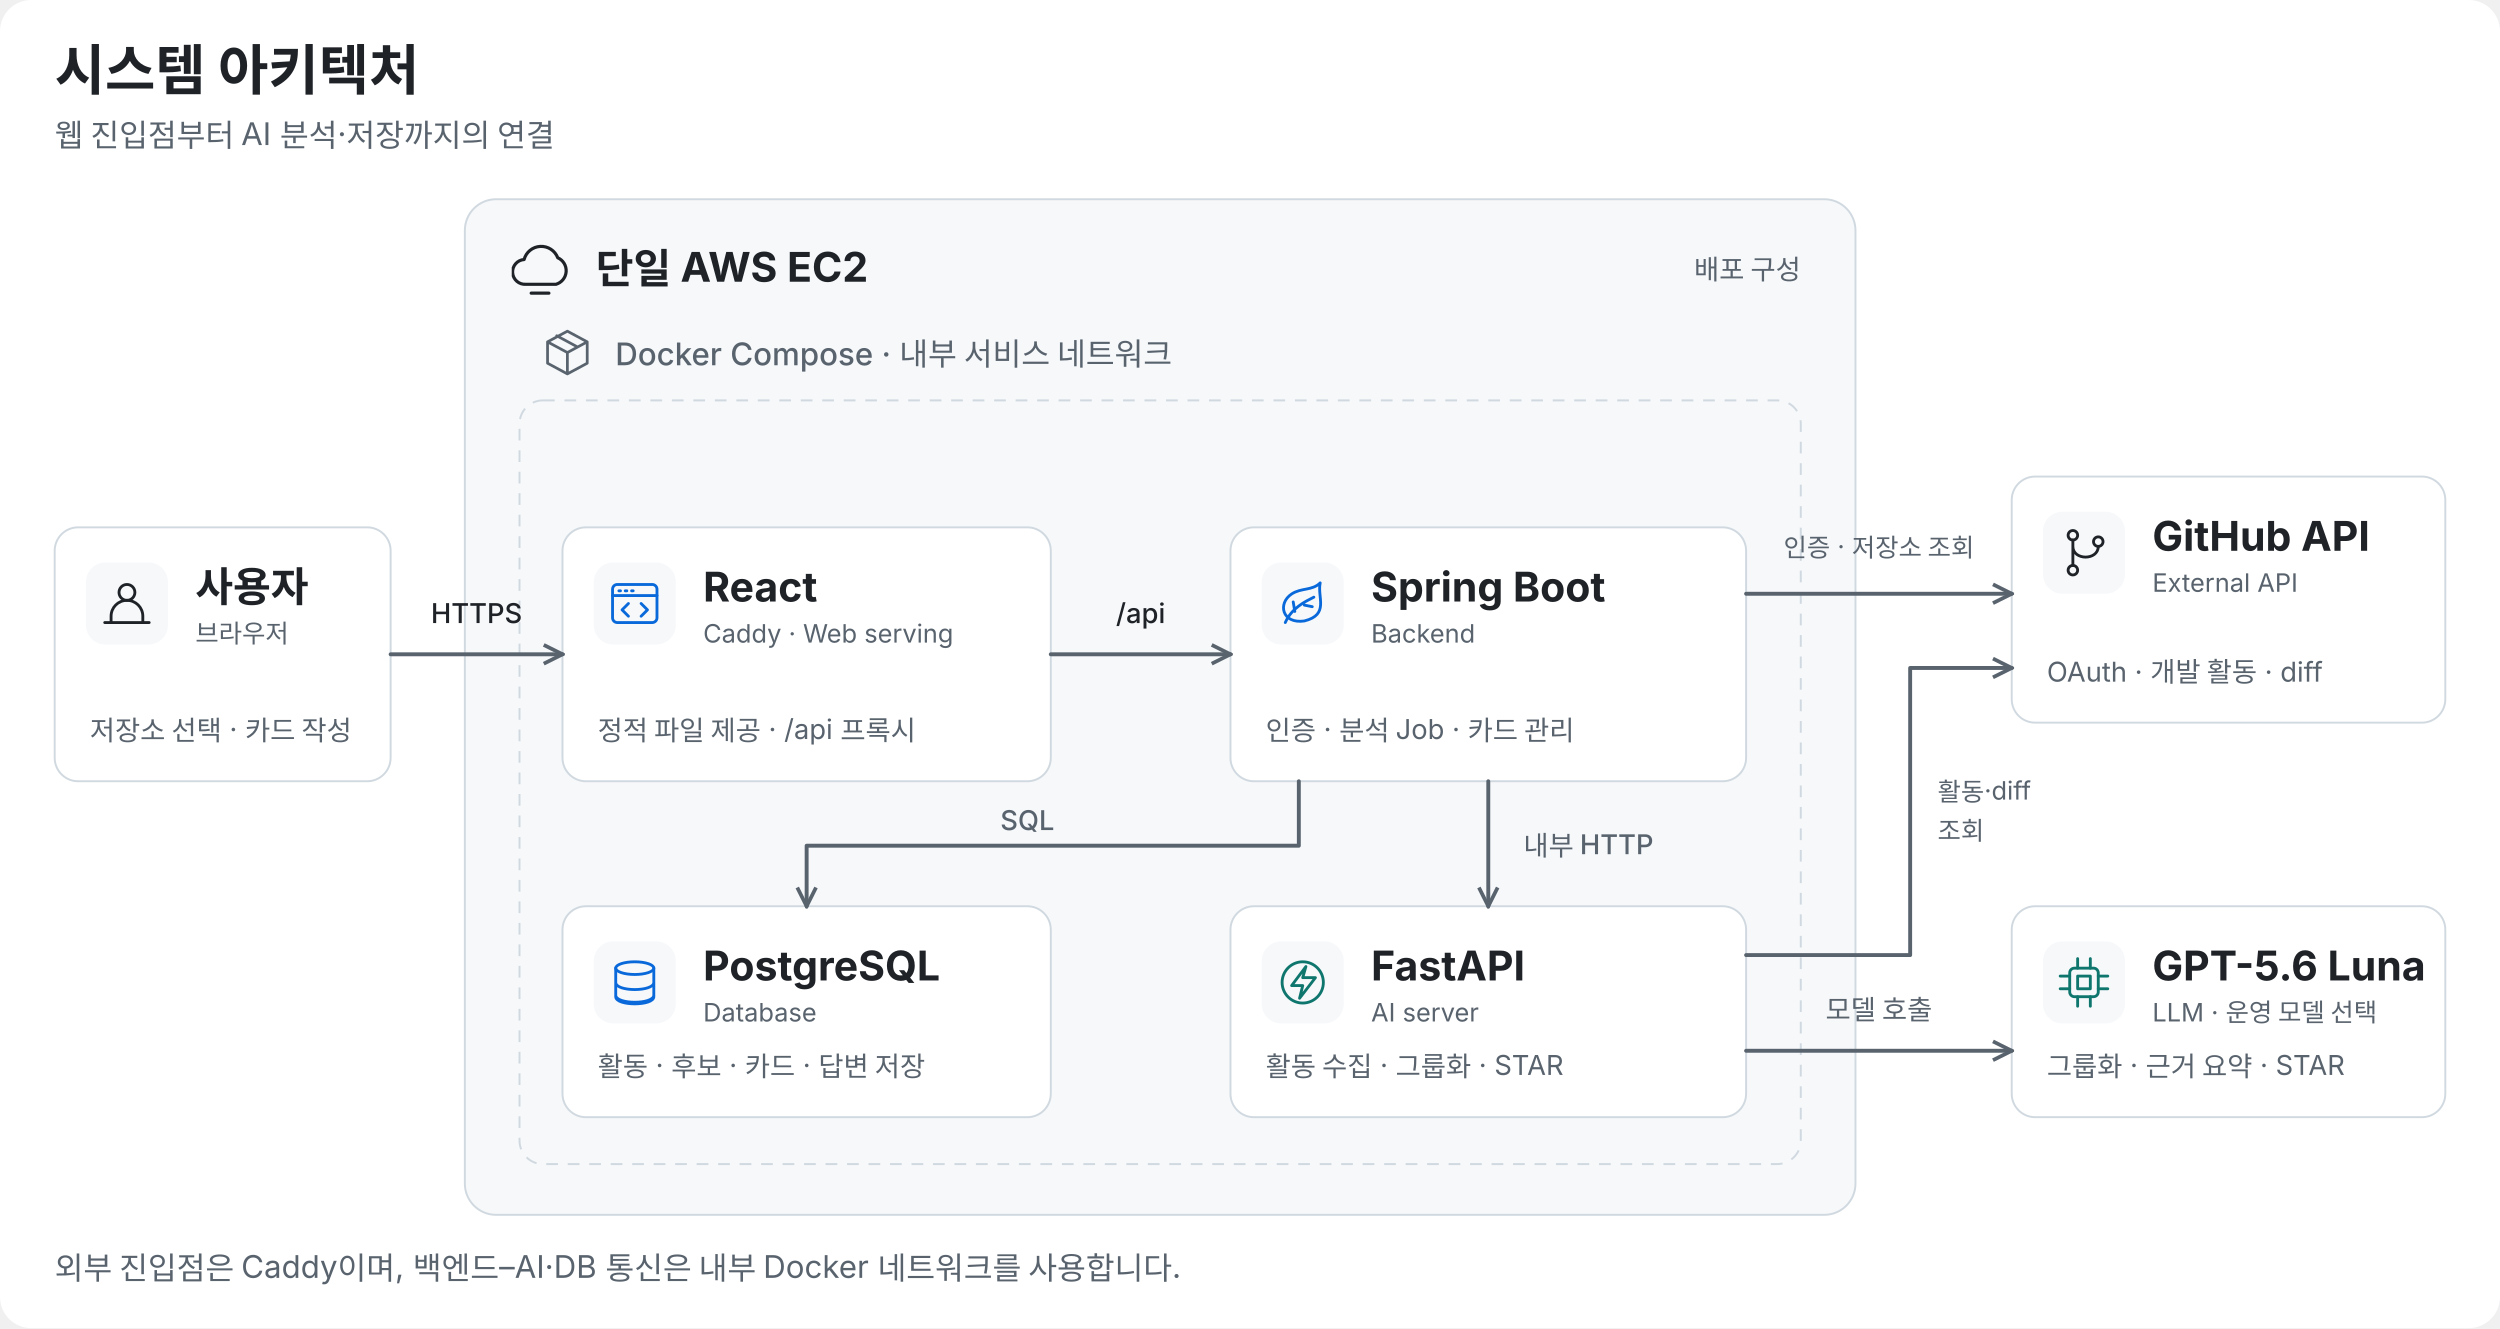
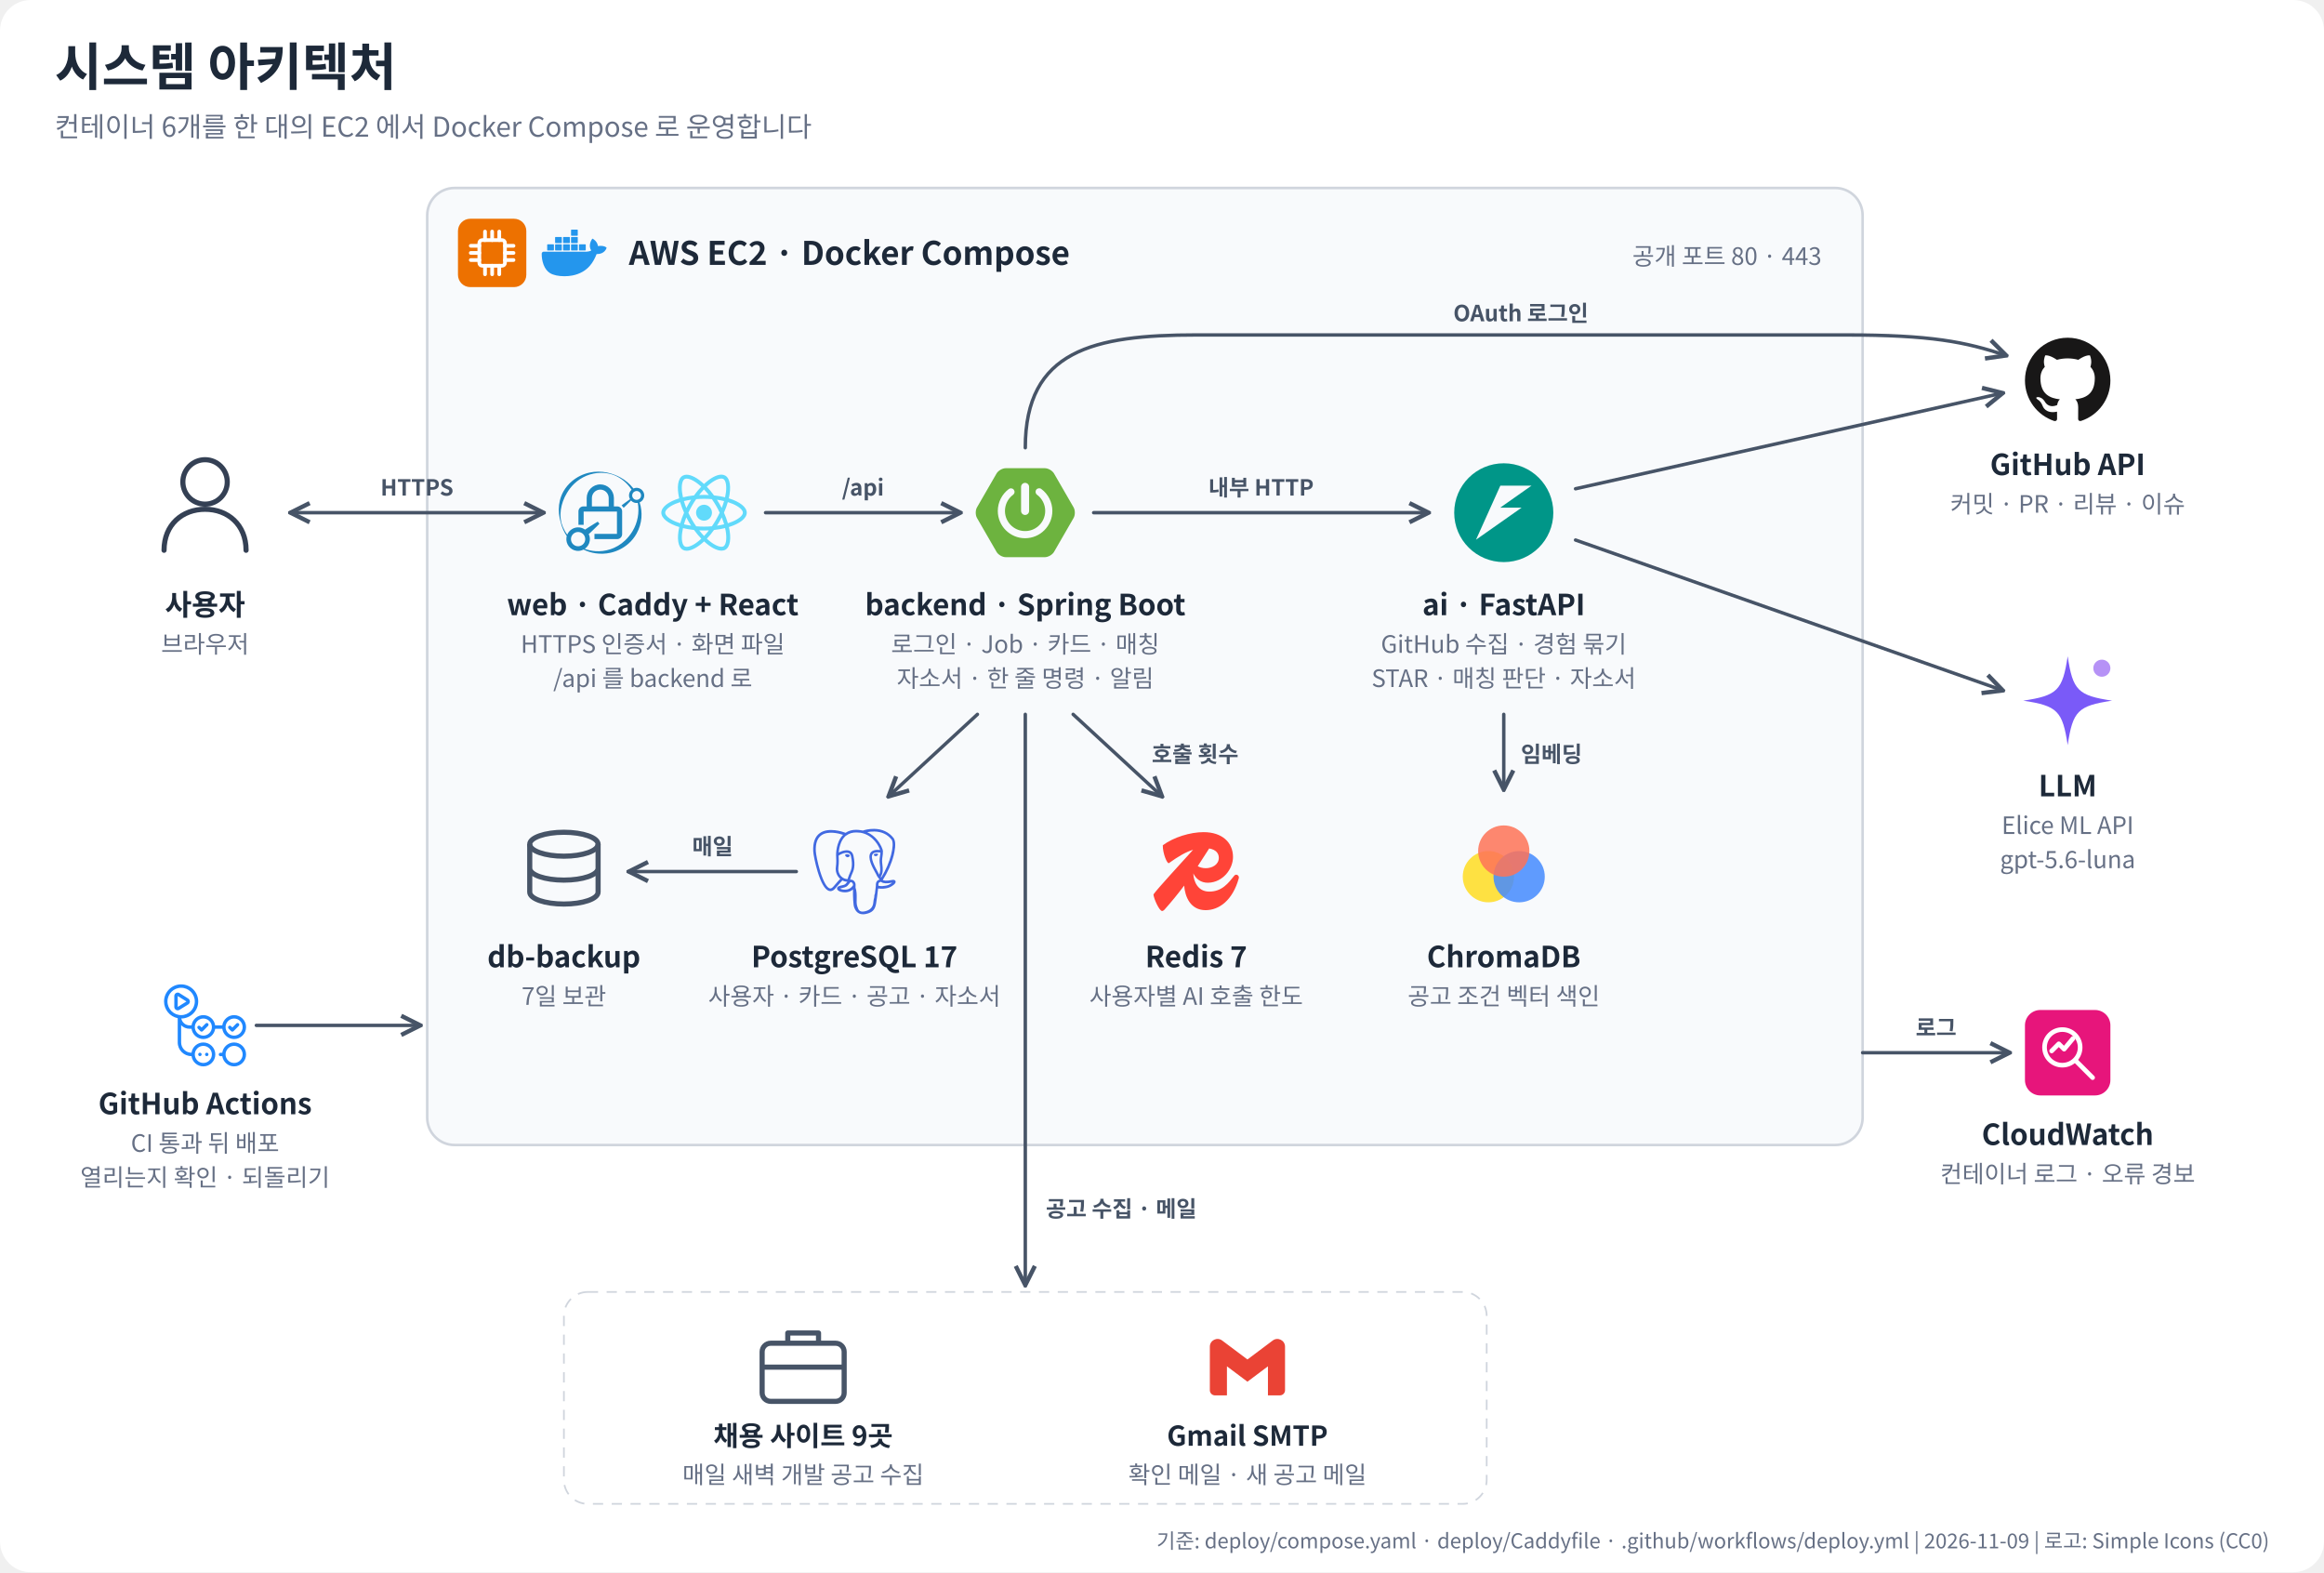
- <svg xmlns="http://www.w3.org/2000/svg" xmlns:xlink="http://www.w3.org/1999/xlink" width="1280" height="680" viewBox="0 0 1280 680" role="img" aria-labelledby="title desc">
+ <svg xmlns="http://www.w3.org/2000/svg" width="1360" height="920" viewBox="0 0 1360 920" role="img" aria-labelledby="title desc">
  <defs>
-     <symbol id="person" viewBox="0 0 32 32">
-       <circle cx="16" cy="9" r="5" />
-       <path d="M6 28v-4a10 10 0 0 1 20 0v4M2 28h28" />
-     </symbol>
-     <symbol id="browser" viewBox="0 0 32 32">
-       <rect x="2" y="4" width="28" height="24" rx="3" />
-       <path d="M2 11h28M6 8h1m3 0h1m3 0h1M12 16l-4 4 4 4m8-8 4 4-4 4" />
-     </symbol>
-     <symbol id="leaf" viewBox="0 0 32 32">
-       <path d="M27 3c-2 9 6 20-10 24C3 29 0 16 9 10 15 6 22 8 27 3ZM5 28C9 19 17 15 23 12M11 21l-1-6m7 2 5 1" />
-     </symbol>
-     <symbol id="bolt" viewBox="0 0 32 32">
-       <circle cx="16" cy="16" r="13" />
-       <path d="m18 6-9 12h7l-2 8 10-13h-8Z" />
-     </symbol>
-     <symbol id="database" viewBox="0 0 32 32">
-       <ellipse cx="16" cy="7" rx="12" ry="4" />
-       <path d="M4 7v18c0 6 24 6 24 0V7M4 16c0 6 24 6 24 0M4 24c0 6 24 6 24 0" />
-     </symbol>
-     <symbol id="git" viewBox="0 0 32 32">
-       <circle cx="9" cy="5" r="3" />
-       <circle cx="9" cy="27" r="3" />
-       <circle cx="25" cy="9" r="3" />
-       <path d="M9 8v16m0-12c0 9 16 9 16 0" />
-     </symbol>
-     <symbol id="chip" viewBox="0 0 32 32">
-       <rect x="7" y="7" width="18" height="18" rx="3" />
-       <path d="M12 1v6m8-6v6M12 25v6m8-6v6M1 12h6m-6 8h6m18-8h6m-6 8h6M12 12h8v8h-8Z" />
-     </symbol>
-     <symbol id="cloud" viewBox="0 0 32 32">
-       <path d="M8 26a7 7 0 0 1-1-14 10 10 0 0 1 19-1 8 8 0 0 1-1 15ZM11 31h10" />
-     </symbol>
-     <symbol id="cube" viewBox="0 0 32 32">
-       <path d="m16 2 13 7v14l-13 7-13-7V9Zm0 14 13-7M3 9l13 7v14M9 5l13 7" />
-     </symbol>
-     <symbol id="filter" viewBox="0 0 32 32">
-       <path d="M3 5h26L19 17v10l-6-3v-7ZM7 1v4m18-4v4" />
-     </symbol>
-     <symbol id="group" viewBox="0 0 32 32">
-       <rect x="2" y="3" width="10" height="9" rx="2" />
-       <rect x="20" y="3" width="10" height="9" rx="2" />
-       <rect x="11" y="21" width="10" height="9" rx="2" />
-       <path d="M7 12v5h18v-5m-9 5v4" />
-     </symbol>
-     <symbol id="select" viewBox="0 0 32 32">
-       <rect x="3" y="3" width="26" height="26" rx="4" />
-       <path d="m8 16 5 5L24 10" />
-     </symbol>
-     <symbol id="diff" viewBox="0 0 32 32">
-       <path d="M20 2H6v28h20V8Zm0 0v7h6M10 15h12M10 23h12m-8-12v8" />
-     </symbol>
-     <symbol id="star" viewBox="0 0 32 32">
-       <path d="m16 2 4 9 10 1-7 7 2 11-9-5-9 5 2-11-7-7 10-1Z" />
-     </symbol>
-     <symbol id="chat" viewBox="0 0 32 32">
-       <path d="M4 4h24v19H14l-8 6v-6H4Z" />
-       <path d="M13 10a4 4 0 0 1 7 2c0 3-4 2-4 5m0 2v1" />
-     </symbol>
-     <symbol id="card" viewBox="0 0 32 32">
-       <rect x="4" y="2" width="24" height="28" rx="3" />
-       <path d="M9 9h14M9 14h14M9 19h7m3 5 3 3 7-7" />
-     </symbol>
-     <marker id="arrow" viewBox="0 0 10 10" refX="9" refY="5" markerWidth="6" markerHeight="6" orient="auto-start-reverse">
-       <path d="M1 1 9 5 1 9" fill="none" stroke="#59636e" stroke-width="1.6" />
+     <marker id="arrow" viewBox="0 0 10 10" refX="9" refY="5" markerWidth="7" markerHeight="7" orient="auto">
+       <path d="M1 1 9 5 1 9" fill="none" stroke="#475467" stroke-width="1.8" />
+     </marker>
+     <marker id="arrowStart" viewBox="0 0 10 10" refX="1" refY="5" markerWidth="7" markerHeight="7" orient="auto">
+       <path d="M9 1 1 5 9 9" fill="none" stroke="#475467" stroke-width="1.8" />
    </marker>
  </defs>
-   <style>text{font-family:-apple-system,BlinkMacSystemFont,'Apple SD Gothic Neo','Noto Sans KR','Malgun Gothic',sans-serif;fill:#1f2328}.muted{fill:#59636e}.line{fill:none;stroke:#59636e;stroke-width:2;stroke-linejoin:round;stroke-linecap:round;marker-end:url(#arrow)}.icon{fill:none;stroke:currentColor;stroke-width:1.8;stroke-linecap:round;stroke-linejoin:round}</style>
-   <rect width="1280" height="680" rx="16" fill="#fff" />
-   <text x="28" y="46" font-size="28" font-weight="700" style="fill:#1f2328" text-anchor="start">시스템 아키텍처</text>
-   <text x="28" y="75" font-size="16" font-weight="400" style="fill:#59636e" text-anchor="start">웹 진입점부터 AI 분석·저장까지의 연결</text>
-   <rect x="238" y="102" width="712" height="520" rx="16" fill="#f6f8fa" stroke="#d1d9e0" />
-   <use href="#cloud" xlink:href="#cloud" x="262" y="122" width="29" height="29" class="icon" style="color:#1f2328" />
-   <text x="305" y="145" font-size="21" font-weight="650" style="fill:#1f2328" text-anchor="start">단일 AWS EC2</text>
-   <text x="922" y="143" font-size="14" font-weight="400" style="fill:#59636e" text-anchor="end">배포 구성</text>
-   <use href="#cube" xlink:href="#cube" x="278" y="168" width="25" height="25" class="icon" style="color:#59636e" />
-   <text x="315" y="187" font-size="16" font-weight="500" style="fill:#59636e" text-anchor="start">Docker Compose · 내부 서비스 네트워크</text>
-   <rect x="266" y="205" width="656" height="391" rx="12" fill="none" stroke="#d1d9e0" stroke-dasharray="6 5" />
-   <rect x="28" y="270" width="172" height="130" rx="12" fill="#fff" stroke="#d1d9e0" />
-   <rect x="44" y="288" width="42" height="42" rx="10" fill="#f6f8fa" stroke="none" />
-   <use href="#person" xlink:href="#person" x="52" y="296" width="26" height="26" class="icon" style="color:#1f2328" />
-   <text x="100" y="308" font-size="21" font-weight="650" style="fill:#1f2328" text-anchor="start">사용자</text>
-   <text x="100" y="329" font-size="13" font-weight="400" style="fill:#59636e" text-anchor="start">브라우저</text>
-   <text x="46" y="379" font-size="14" font-weight="400" style="fill:#59636e" text-anchor="start">저장소 선택 · 카드 작성</text>
-   <rect x="288" y="270" width="250" height="130" rx="12" fill="#fff" stroke="#d1d9e0" />
-   <rect x="304" y="288" width="42" height="42" rx="10" fill="#f6f8fa" stroke="none" />
-   <use href="#browser" xlink:href="#browser" x="312" y="296" width="26" height="26" class="icon" style="color:#0969da" />
-   <text x="360" y="308" font-size="21" font-weight="650" style="fill:#1f2328" text-anchor="start">React</text>
-   <text x="360" y="329" font-size="13" font-weight="400" style="fill:#59636e" text-anchor="start">Caddy · Web serving</text>
-   <text x="306" y="379" font-size="14" font-weight="400" style="fill:#59636e" text-anchor="start">정적 파일 제공 · /api 프록시</text>
-   <rect x="630" y="270" width="264" height="130" rx="12" fill="#fff" stroke="#d1d9e0" />
-   <rect x="646" y="288" width="42" height="42" rx="10" fill="#f6f8fa" stroke="none" />
-   <use href="#leaf" xlink:href="#leaf" x="654" y="296" width="26" height="26" class="icon" style="color:#0969da" />
-   <text x="702" y="308" font-size="21" font-weight="650" style="fill:#1f2328" text-anchor="start">Spring Boot</text>
-   <text x="702" y="329" font-size="13" font-weight="400" style="fill:#59636e" text-anchor="start">Backend</text>
-   <text x="648" y="379" font-size="14" font-weight="400" style="fill:#59636e" text-anchor="start">인증 · 분석 Job · 카드 관리</text>
-   <rect x="288" y="464" width="250" height="108" rx="12" fill="#fff" stroke="#d1d9e0" />
-   <rect x="304" y="482" width="42" height="42" rx="10" fill="#f6f8fa" stroke="none" />
-   <use href="#database" xlink:href="#database" x="312" y="490" width="26" height="26" class="icon" style="color:#0969da" />
-   <text x="360" y="502" font-size="21" font-weight="650" style="fill:#1f2328" text-anchor="start">PostgreSQL</text>
-   <text x="360" y="523" font-size="13" font-weight="400" style="fill:#59636e" text-anchor="start">Database</text>
-   <text x="306" y="551" font-size="14" font-weight="400" style="fill:#59636e" text-anchor="start">활동 · 후보 · 카드 · 답변 저장</text>
-   <rect x="630" y="464" width="264" height="108" rx="12" fill="#fff" stroke="#d1d9e0" />
-   <rect x="646" y="482" width="42" height="42" rx="10" fill="#f6f8fa" stroke="none" />
-   <use href="#bolt" xlink:href="#bolt" x="654" y="490" width="26" height="26" class="icon" style="color:#0f766e" />
-   <text x="702" y="502" font-size="21" font-weight="650" style="fill:#1f2328" text-anchor="start">FastAPI</text>
-   <text x="702" y="523" font-size="13" font-weight="400" style="fill:#59636e" text-anchor="start">AI server</text>
-   <text x="648" y="551" font-size="14" font-weight="400" style="fill:#59636e" text-anchor="start">활동 수집 · 그룹화 · STAR</text>
-   <rect x="1030" y="244" width="222" height="126" rx="12" fill="#fff" stroke="#d1d9e0" />
-   <rect x="1046" y="262" width="42" height="42" rx="10" fill="#f6f8fa" stroke="none" />
-   <use href="#git" xlink:href="#git" x="1054" y="270" width="26" height="26" class="icon" style="color:#1f2328" />
-   <text x="1102" y="282" font-size="21" font-weight="650" style="fill:#1f2328" text-anchor="start">GitHub API</text>
-   <text x="1102" y="303" font-size="13" font-weight="400" style="fill:#59636e" text-anchor="start">External API</text>
-   <text x="1048" y="349" font-size="14" font-weight="400" style="fill:#59636e" text-anchor="start">OAuth · 개발 활동 · diff</text>
-   <rect x="1030" y="464" width="222" height="108" rx="12" fill="#fff" stroke="#d1d9e0" />
-   <rect x="1046" y="482" width="42" height="42" rx="10" fill="#f6f8fa" stroke="none" />
-   <use href="#chip" xlink:href="#chip" x="1054" y="490" width="26" height="26" class="icon" style="color:#0f766e" />
-   <text x="1102" y="502" font-size="21" font-weight="650" style="fill:#1f2328" text-anchor="start">GPT-5.6 Luna</text>
-   <text x="1102" y="523" font-size="13" font-weight="400" style="fill:#59636e" text-anchor="start">LLM · 운영 모델 선택</text>
-   <text x="1048" y="551" font-size="14" font-weight="400" style="fill:#59636e" text-anchor="start">그룹화 · 근거 요약 · STAR</text>
-   <path d="M200 335H288" class="line" />
-   <text x="244" y="319" font-size="14" font-weight="500" style="fill:#1f2328" text-anchor="middle">HTTPS</text>
-   <path d="M538 335H630" class="line" />
-   <text x="584" y="319" font-size="14" font-weight="500" style="fill:#1f2328" text-anchor="middle">/api</text>
-   <path d="M762 400V464" class="line" />
-   <text x="780" y="438" font-size="14" font-weight="500" style="fill:#59636e" text-anchor="start">내부 HTTP</text>
-   <path d="M665 400V433H413V464" class="line" />
-   <text x="526" y="425" font-size="14" font-weight="500" style="fill:#59636e" text-anchor="middle">SQL</text>
-   <path d="M894 304H1030" class="line" />
-   <text x="962" y="285" font-size="13" font-weight="400" style="fill:#59636e" text-anchor="middle">인증 · 저장소 조회</text>
-   <path d="M894 489H978V342H1030" class="line" />
-   <text x="992" y="410" font-size="13" font-weight="400" style="fill:#59636e" text-anchor="start">활동·diff</text>
-   <text x="992" y="430" font-size="13" font-weight="400" style="fill:#59636e" text-anchor="start">조회</text>
-   <path d="M894 538H1030" class="line" />
-   <text x="962" y="522" font-size="14" font-weight="400" style="fill:#59636e" text-anchor="middle">모델 호출</text>
-   <text x="28" y="655" font-size="16" font-weight="400" style="fill:#59636e" text-anchor="start">외부 진입점은 Caddy이며, 백엔드–AI·DB 통신은 내부 Docker 네트워크를 사용합니다.</text>
+   <style>text{font-family:'Apple SD Gothic Neo','Noto Sans CJK KR','Noto Sans KR','Malgun Gothic',sans-serif;fill:#1D2939}.muted{fill:#667085}.note{fill:#475467;font-weight:600}.arrow{fill:none;stroke:#475467;stroke-width:2;stroke-linecap:round;stroke-linejoin:round;marker-end:url(#arrow)}</style>
+   <rect width="1360" height="920" rx="18" fill="#fff" />
+   <text x="32" y="50" font-size="30" font-weight="700">시스템 아키텍처</text>
+   <text x="32" y="80" font-size="16" class="muted">컨테이너 6개를 한 대의 EC2 에서 Docker Compose 로 운영합니다</text>
+   <rect x="250" y="110" width="840" height="560" rx="16" fill="#F8FAFC" stroke="#D0D5DD" stroke-width="1.5" />
+   <g transform="translate(268.0 128.0)">
+     <rect width="40" height="40" rx="7.2" fill="#ED7100" />
+     <g transform="scale(0.8333)" fill="none" stroke="#fff" stroke-width="2.6" stroke-linecap="round" stroke-linejoin="round">
+       <rect x="15" y="15" width="18" height="18" rx="2" />
+       <path d="M19 9v6M19 33v6M9 19h6M33 19h6" />
+       <path d="M24 9v6M24 33v6M9 24h6M33 24h6" />
+       <path d="M29 9v6M29 33v6M9 29h6M33 29h6" />
+     </g>
+   </g>
+   <path transform="translate(317.0 129.0) scale(1.5833)" d="M13.983 11.078h2.119a.186.186 0 00.186-.185V9.006a.186.186 0 00-.186-.186h-2.119a.185.185 0 00-.185.185v1.888c0 .102.083.185.185.185m-2.954-5.43h2.118a.186.186 0 00.186-.186V3.574a.186.186 0 00-.186-.185h-2.118a.185.185 0 00-.185.185v1.888c0 .102.082.185.185.185m0 2.716h2.118a.187.187 0 00.186-.186V6.29a.186.186 0 00-.186-.185h-2.118a.185.185 0 00-.185.185v1.887c0 .102.082.185.185.186m-2.93 0h2.12a.186.186 0 00.184-.186V6.29a.185.185 0 00-.185-.185H8.1a.185.185 0 00-.185.185v1.887c0 .102.083.185.185.186m-2.964 0h2.119a.186.186 0 00.185-.186V6.29a.185.185 0 00-.185-.185H5.136a.186.186 0 00-.186.185v1.887c0 .102.084.185.186.186m5.893 2.715h2.118a.186.186 0 00.186-.185V9.006a.186.186 0 00-.186-.186h-2.118a.185.185 0 00-.185.185v1.888c0 .102.082.185.185.185m-2.93 0h2.12a.185.185 0 00.184-.185V9.006a.185.185 0 00-.184-.186h-2.12a.185.185 0 00-.184.185v1.888c0 .102.083.185.185.185m-2.964 0h2.119a.185.185 0 00.185-.185V9.006a.185.185 0 00-.184-.186h-2.12a.186.186 0 00-.186.186v1.887c0 .102.084.185.186.185m-2.92 0h2.12a.185.185 0 00.184-.185V9.006a.185.185 0 00-.184-.186h-2.12a.185.185 0 00-.184.185v1.888c0 .102.082.185.185.185M23.763 9.89c-.065-.051-.672-.51-1.954-.51-.338.001-.676.03-1.01.087-.248-1.7-1.653-2.53-1.716-2.566l-.344-.199-.226.327c-.284.438-.49.922-.612 1.43-.23.97-.09 1.882.403 2.661-.595.332-1.55.413-1.744.42H.751a.751.751 0 00-.75.748 11.376 11.376 0 00.692 4.062c.545 1.428 1.355 2.48 2.41 3.124 1.18.723 3.1 1.137 5.275 1.137.983.003 1.963-.086 2.93-.266a12.248 12.248 0 003.823-1.389c.98-.567 1.86-1.288 2.61-2.136 1.252-1.418 1.998-2.997 2.553-4.4h.221c1.372 0 2.215-.549 2.68-1.009.309-.293.55-.65.707-1.046l.098-.288Z" fill="#2496ED" />
+   <text x="368" y="155" font-size="19" font-weight="700">AWS EC2 · Docker Compose</text>
+   <text x="1066" y="155" text-anchor="end" font-size="14" class="muted">공개 포트 80 · 443</text>
+   <g fill="none" stroke="#344054" stroke-width="3" stroke-linecap="round">
+     <circle cx="120" cy="282" r="13" />
+     <path d="M96 322c0-15 10.7-24 24-24s24 9 24 24" />
+   </g>
+   <text x="120" y="360" text-anchor="middle" font-size="17" font-weight="700">사용자</text>
+   <text x="120" y="382" text-anchor="middle" font-size="14" class="muted">브라우저</text>
+   <path d="M170 300H318" class="arrow" marker-start="url(#arrowStart)" />
+   <text x="244" y="290" text-anchor="middle" font-size="13" class="note">HTTPS</text>
+   <path transform="translate(327.0 275.0) scale(2.0833)" d="M11.094.47c-.842 0-1.696.092-2.552.288a11.37 11.37 0 0 0-4.87 2.423 10.632 10.632 0 0 0-2.36 2.826A10.132 10.132 0 0 0 .305 8.582c-.398 1.62-.4 3.336-.043 5.048.085.405.183.809.31 1.212a11.85 11.85 0 0 0 1.662 3.729 3.273 3.273 0 0 0-.086.427 3.323 3.323 0 0 0 2.848 3.71 3.279 3.279 0 0 0 1.947-.346c1.045.51 2.17.864 3.339 1.04a11.66 11.66 0 0 0 4.285-.155 11.566 11.566 0 0 0 4.936-2.485 10.643 10.643 0 0 0 2.352-2.894 11.164 11.164 0 0 0 1.356-4.424 11.214 11.214 0 0 0-.498-4.335c.175-.077.338-.175.486-.293a.444.444 89.992 0 0 .001 0c.402-.322.693-.794.777-1.342a2.146 2.146 0 0 0-1.79-2.434 2.115 2.115 0 0 0-1.205.171c-.038-.043-.078-.086-.113-.13a11.693 11.693 0 0 0-3.476-2.93 13.348 13.348 0 0 0-1.76-.81 13.55 13.55 0 0 0-2.06-.613A12.121 12.121 0 0 0 11.093.47Zm.714.328c.345-.004.688.01 1.028.042a9.892 9.892 0 0 1 2.743.639c.984.39 1.89.958 2.707 1.632.803.662 1.502 1.45 2.091 2.328.026.039.048.08.07.12a2.12 2.12 0 0 0-.435 2.646c-.158.114-.97.692-1.634 1.183-.414.308-.733.557-.733.557l.581.68s.296-.276.665-.638c.572-.562 1.229-1.233 1.395-1.403a2.122 2.122 0 0 0 1.907.677 11.229 11.229 0 0 1-.013 4.046 11.41 11.41 0 0 1-1.475 3.897 12.343 12.343 0 0 1-2.079 2.587c-1.19 1.125-2.633 2.022-4.306 2.531a10.826 10.826 0 0 1-3.973.484 11.04 11.04 0 0 1-3.057-.652 3.304 3.304 0 0 0 1.417-2.294 3.275 3.275 0 0 0-.294-1.842c.18-.162.403-.363.656-.6 1.015-.955 2.353-2.303 2.353-2.303l-.47-.599s-1.63.972-2.801 1.728c-.307.198-.573.378-.777.517a3.273 3.273 0 0 0-1.516-.611c-1.507-.198-2.927.672-3.487 2.017a10.323 10.323 0 0 1-.695-1.078A10.92 10.92 0 0 1 .728 14.8a10.35 10.35 0 0 1-.2-1.212c-.164-1.653.103-3.258.629-4.754a12.95 12.95 0 0 1 1.087-2.288c.57-.968 1.248-1.872 2.069-2.656A11.013 11.013 0 0 1 11.808.797Zm-.147 3.257a3.838 3.838 0 0 0-3.82 3.82v2.36h-.94c-.751 0-1.377.625-1.377 1.377v3.8h1.46v-3.718h9.354v6.264H10.02v1.46h6.4c.751 0 1.377-.625 1.377-1.377v-6.43c0-.751-.626-1.377-1.377-1.377h-.94v-2.36a3.838 3.838 0 0 0-3.82-3.819zm0 1.46a2.371 2.371 0 0 1 2.36 2.36v2.36H9.3v-2.36a2.372 2.372 0 0 1 2.36-2.36zm10.141.392a1.253 1.253 0 0 1 1.296 1.434c-.049.319-.217.59-.453.78-.266.213-.61.318-.968.264a1.253 1.253 0 0 1-1.045-1.42 1.255 1.255 0 0 1 1.17-1.058zM5.384 17.425a2.02 2.02 0 0 1 1.917 1.298c.116.3.159.628.114.967a2.015 2.015 0 0 1-2.249 1.728 2.016 2.016 0 0 1-1.727-2.25 2.017 2.017 0 0 1 1.945-1.743z" fill="#1F88C0" />
+   <path transform="translate(387.0 275.0) scale(2.0833)" d="M14.23 12.004a2.236 2.236 0 0 1-2.235 2.236 2.236 2.236 0 0 1-2.236-2.236 2.236 2.236 0 0 1 2.235-2.236 2.236 2.236 0 0 1 2.236 2.236zm2.648-10.69c-1.346 0-3.107.96-4.888 2.622-1.78-1.653-3.542-2.602-4.887-2.602-.41 0-.783.093-1.106.278-1.375.793-1.683 3.264-.973 6.365C1.98 8.917 0 10.42 0 12.004c0 1.59 1.99 3.097 5.043 4.03-.704 3.113-.39 5.588.988 6.38.32.187.69.275 1.102.275 1.345 0 3.107-.96 4.888-2.624 1.78 1.654 3.542 2.603 4.887 2.603.41 0 .783-.09 1.106-.275 1.374-.792 1.683-3.263.973-6.365C22.02 15.096 24 13.59 24 12.004c0-1.59-1.99-3.097-5.043-4.032.704-3.11.39-5.587-.988-6.38-.318-.184-.688-.277-1.092-.278zm-.005 1.09v.006c.225 0 .406.044.558.127.666.382.955 1.835.73 3.704-.054.46-.142.945-.25 1.44-.96-.236-2.006-.417-3.107-.534-.66-.905-1.345-1.727-2.035-2.447 1.592-1.48 3.087-2.292 4.105-2.295zm-9.77.02c1.012 0 2.514.808 4.11 2.28-.686.72-1.37 1.537-2.02 2.442-1.107.117-2.154.298-3.113.538-.112-.49-.195-.964-.254-1.42-.23-1.868.054-3.32.714-3.707.19-.09.4-.127.563-.132zm4.882 3.05c.455.468.91.992 1.36 1.564-.44-.02-.89-.034-1.345-.034-.46 0-.915.01-1.36.034.44-.572.895-1.096 1.345-1.565zM12 8.1c.74 0 1.477.034 2.202.093.406.582.802 1.203 1.183 1.86.372.64.71 1.29 1.018 1.946-.308.655-.646 1.31-1.013 1.95-.38.66-.773 1.288-1.18 1.87-.728.063-1.466.098-2.21.098-.74 0-1.477-.035-2.202-.093-.406-.582-.802-1.204-1.183-1.86-.372-.64-.71-1.29-1.018-1.946.303-.657.646-1.313 1.013-1.954.38-.66.773-1.286 1.18-1.868.728-.064 1.466-.098 2.21-.098zm-3.635.254c-.24.377-.48.763-.704 1.16-.225.39-.435.782-.635 1.174-.265-.656-.49-1.31-.676-1.947.64-.15 1.315-.283 2.015-.386zm7.26 0c.695.103 1.365.23 2.006.387-.18.632-.405 1.282-.66 1.933-.2-.39-.41-.783-.64-1.174-.225-.392-.465-.774-.705-1.146zm3.063.675c.484.15.944.317 1.375.498 1.732.74 2.852 1.708 2.852 2.476-.005.768-1.125 1.74-2.857 2.475-.42.18-.88.342-1.355.493-.28-.958-.646-1.956-1.1-2.98.45-1.017.81-2.01 1.085-2.964zm-13.395.004c.278.96.645 1.957 1.1 2.98-.45 1.017-.812 2.01-1.086 2.964-.484-.15-.944-.318-1.37-.5-1.732-.737-2.852-1.706-2.852-2.474 0-.768 1.12-1.742 2.852-2.476.42-.18.88-.342 1.356-.494zm11.678 4.28c.265.657.49 1.312.676 1.948-.64.157-1.316.29-2.016.39.24-.375.48-.762.705-1.158.225-.39.435-.788.636-1.18zm-9.945.02c.2.392.41.783.64 1.175.23.39.465.772.705 1.143-.695-.102-1.365-.23-2.006-.386.18-.63.406-1.282.66-1.933zM17.92 16.32c.112.493.2.968.254 1.423.23 1.868-.054 3.32-.714 3.708-.147.09-.338.128-.563.128-1.012 0-2.514-.807-4.11-2.28.686-.72 1.37-1.536 2.02-2.44 1.107-.118 2.154-.3 3.113-.54zm-11.83.01c.96.234 2.006.415 3.107.532.66.905 1.345 1.727 2.035 2.446-1.595 1.483-3.092 2.295-4.11 2.295-.22-.005-.406-.05-.553-.132-.666-.38-.955-1.834-.73-3.703.054-.46.142-.944.25-1.438zm4.56.64c.44.02.89.034 1.345.034.46 0 .915-.01 1.36-.034-.44.572-.895 1.095-1.345 1.565-.455-.47-.91-.993-1.36-1.565z" fill="#61DAFB" />
+   <text x="382" y="360" text-anchor="middle" font-size="17" font-weight="700">web · Caddy + React</text>
+   <text x="382" y="382" text-anchor="middle" font-size="14" class="muted">HTTPS 인증서 · 화면 파일</text>
+   <text x="382" y="402" text-anchor="middle" font-size="14" class="muted">/api 를 backend 로</text>
+   <path d="M448 300H562" class="arrow" />
+   <text x="505" y="290" text-anchor="middle" font-size="13" class="note">/api</text>
+   <path transform="translate(571.0 271.0) scale(2.4167)" d="m23.693 10.706-4.73-8.184c-.409-.711-1.417-1.294-2.24-1.294H7.272c-.819 0-1.831.584-2.24 1.294L.307 10.706c-.409.711-.409 1.873 0 2.584l4.725 8.189c.409.711 1.417 1.294 2.24 1.294h9.455c.819 0 1.826-.584 2.24-1.294l4.725-8.189c.409-.711.409-1.873 0-2.584zM10.976 5.755c0-.536.438-.974.974-.974s.974.438.974.974v5.822c0 .537-.438.974-.974.974s-.974-.438-.974-.974zm.974 12.429c-3.643 0-6.608-2.965-6.608-6.608.005-2.09.993-4.052 2.668-5.304a.866.866 0 0 1 1.214.179.866.866 0 0 1-.179 1.214c-2.16 1.605-2.612 4.659-1.007 6.819 1.605 2.16 4.659 2.612 6.819 1.007 1.238-.918 1.967-2.372 1.967-3.916a4.897 4.897 0 0 0-1.986-3.925c-.386-.282-.466-.828-.184-1.214.282-.386.828-.466 1.214-.183 1.69 1.247 2.683 3.224 2.687 5.323 0 3.647-2.965 6.608-6.608 6.608z" fill="#6DB33F" />
+   <text x="600" y="360" text-anchor="middle" font-size="17" font-weight="700">backend · Spring Boot</text>
+   <text x="600" y="382" text-anchor="middle" font-size="14" class="muted">로그인 · Job · 카드 · 매칭</text>
+   <text x="600" y="402" text-anchor="middle" font-size="14" class="muted">자소서 · 한 줄 명령 · 알림</text>
+   <path d="M640 300H836" class="arrow" />
+   <text x="738" y="290" text-anchor="middle" font-size="13" class="note">내부 HTTP</text>
+   <path transform="translate(851.0 271.0) scale(2.4167)" d="M12 .039C5.373.038 0 5.393 0 11.999c-.001 6.607 5.372 11.963 12 11.963 6.628 0 12.001-5.356 12-11.963-0-6.606-5.373-11.96-12-11.96m-.829 5.415h7.55l-7.58 5.328h5.183L5.279 18.544q2.947-6.544 5.892-13.09" fill="#009688" />
+   <text x="880" y="360" text-anchor="middle" font-size="17" font-weight="700">ai · FastAPI</text>
+   <text x="880" y="382" text-anchor="middle" font-size="14" class="muted">GitHub 수집 · 경험 묶기</text>
+   <text x="880" y="402" text-anchor="middle" font-size="14" class="muted">STAR · 매칭 판단 · 자소서</text>
+   <path d="M572 418L520 466" class="arrow" />
+   <path d="M628 418L680 466" class="arrow" />
+   <text x="674" y="446" text-anchor="start" font-size="13" class="note">호출 횟수</text>
+   <path transform="translate(475.0 485.0) scale(2.0833)" d="M23.559 14.723a.527.527 0 0 0-.056-.119c-.139-.263-.477-.342-1.007-.232-1.653.341-2.293.131-2.526-.019 1.342-2.048 2.445-4.522 3.041-6.83.271-1.051.798-3.524.122-4.732a1.564 1.564 0 0 0-.151-.235C21.693.909 19.801.025 17.51.001c-1.495-.016-2.771.346-3.116.479a9.449 9.449 0 0 0-.516-.082 8.044 8.044 0 0 0-1.311-.128c-1.182-.018-2.204.264-3.05.841-.857-.321-4.789-1.645-7.222.079C.936 2.153.309 3.873.43 6.304c.041.818.507 3.334 1.242 5.744.46 1.506.939 2.702 1.433 3.582.553.994 1.126 1.593 1.714 1.79.447.149 1.133.144 1.858-.728.801-.964 1.59-1.826 1.945-2.207.435.235.906.362 1.39.377a.057.057 0 0 0 0.0.004 11.031 11.031 0 0 0-.247.305c-.339.43-.409.52-1.5.744-.31.064-1.134.234-1.146.811-.003.122.033.231.092.327.227.423.922.61 1.015.633 1.335.334 2.504.092 3.371-.679-.017 2.231.077 4.417.345 5.087.221.553.762 1.905 2.469 1.904.251 0 .526-.029.83-.094 1.782-.382 2.556-1.17 2.855-2.906.15-.871.402-2.875.539-4.101.017-.07.036-.121.057-.136.001-.001.07-.047.427.031a.367.367 0 0 0 .044.007l.254.022.015.001c.847.038 1.911-.143 2.531-.431.644-.299 1.806-1.032 1.595-1.67zM2.371 11.877c-.744-2.436-1.178-4.885-1.212-5.572-.109-2.171.417-3.683 1.562-4.493 1.837-1.299 4.84-.541 6.108-.13-.003.003-.007.006-.01.009-2.024 2.044-1.976 5.536-1.971 5.75-0.0.082.007.199.016.359.035.587.1 1.68-.073 2.918-.161 1.15.194 2.276.973 3.089.081.084.165.163.252.237-.347.371-1.1 1.193-1.903 2.158-.568.682-.96.552-1.089.509-.392-.131-.813-.587-1.238-1.322-.48-.839-.964-2.032-1.415-3.513zm6.007 5.087c-.171-.043-.327-.113-.432-.177.089-.039.237-.09.483-.141 1.283-.264 1.482-.451 1.914-1.0.099-.126.212-.269.367-.443a.355.355 0 0 0 .074-.13c.171-.151.272-.11.437-.042.156.065.308.26.369.475.029.102.062.294-.045.444-.904 1.266-2.222 1.249-3.168 1.013zm2.094-3.988-.052.141c-.133.357-.257.688-.333 1.003-.667-.002-1.317-.287-1.81-.802-.628-.655-.913-1.566-.782-2.5.183-1.308.115-2.447.079-3.059-.005-.086-.009-.161-.012-.22.296-.262 1.666-.996 2.643-.772.446.102.718.406.831.928.585 2.704.077 3.831-.33 4.736-.084.187-.163.363-.231.545zm7.364 4.572c-.017.177-.036.376-.062.596l-.146.438a.355.355 0 0 0-.018.108c-.006.475-.054.649-.115.869-.063.229-.135.489-.179 1.058-.11 1.414-.878 2.227-2.417 2.557-1.516.325-1.784-.497-2.021-1.222a6.582 6.582 0 0 0-.077-.227c-.215-.586-.191-1.412-.157-2.555.017-.561-.025-1.901-.33-2.646.004-.293.011-.591.019-.892a.353.353 0 0 0-.015-.113 1.493 1.493 0 0 0-.044-.208c-.123-.428-.421-.787-.78-.935-.142-.059-.404-.167-.718-.087.067-.276.183-.588.309-.925l.053-.142c.059-.16.134-.326.213-.501.426-.948 1.011-2.245.377-5.177-.237-1.098-1.03-1.634-2.232-1.51-.721.075-1.38.365-1.709.532a5.672 5.672 0 0 0-.196.104c.092-1.106.439-3.174 1.736-4.482a4.031 4.031 0 0 1 .303-.276.353.353 0 0 0 .145-.064c.752-.571 1.694-.851 2.802-.833.409.007.802.034 1.174.081 1.939.354 3.244 1.447 4.036 2.383.814.962 1.255 1.931 1.431 2.454-1.323-.135-2.223.127-2.68.779-.993 1.419.543 4.173 1.281 5.496.135.243.252.452.289.541.24.583.551.971.779 1.255.07.087.137.171.189.245-.401.116-1.121.383-1.055 1.717-.012.156-.042.447-.083.815-.046.208-.07.46-.099.766zm.89-1.621c-.041-.832.269-.918.597-1.01a2.857 2.857 0 0 0 .135-.041 1.202 1.202 0 0 0 .134.103c.57.377 1.582.421 3.007.134-.202.177-.519.399-.953.601-.41.19-1.096.333-1.747.364-.72.034-1.086-.081-1.172-.151zm.57-9.271c-.006.351-.054.669-.105 1.002-.055.358-.112.727-.126 1.176-.014.437.04.891.093 1.33.107.887.216 1.8-.207 2.701a3.527 3.527 0 0 1-.188-.386c-.053-.128-.167-.333-.325-.616-.616-1.104-2.057-3.69-1.319-4.745.38-.543 1.341-.566 2.178-.463zm.228 7.014a12.376 12.376 0 0 0-.085-.107l-.035-.044c.726-1.2.584-2.386.458-3.438-.052-.432-.101-.84-.088-1.223.013-.406.067-.754.118-1.091.064-.415.129-.844.111-1.351.013-.053.019-.116.012-.19-.046-.485-.6-1.938-1.729-3.253-.608-.707-1.49-1.497-2.689-2.039.525-.107 1.233-.203 2.024-.186 2.051.046 3.675.814 4.824 2.282a.908.908 0 0 1 .067.1c.723 1.356-.276 6.275-2.987 10.54zm-8.817-6.116c-.025.179-.309.422-.621.422a.582.582 0 0 1-.081-.006c-.187-.026-.377-.144-.506-.316-.046-.06-.12-.178-.105-.284.005-.04.026-.099.092-.149.118-.089.352-.123.61-.087.316.044.643.194.611.419zm7.931-.411c.011.079-.049.201-.153.31-.068.072-.212.196-.408.223a.546.546 0 0 1-.075.005c-.293 0-.541-.234-.561-.372-.024-.176.264-.311.561-.352.297-.041.611.009.636.185z" fill="#4169E1" />
+   <text x="500" y="566" text-anchor="middle" font-size="17" font-weight="700">PostgreSQL 17</text>
+   <text x="500" y="588" text-anchor="middle" font-size="14" class="muted">사용자 · 카드 · 공고 · 자소서</text>
+   <path d="M466 510H368" class="arrow" />
+   <text x="417" y="500" text-anchor="middle" font-size="13" class="note">매일</text>
+   <g fill="none" stroke="#475467" stroke-width="3">
+     <ellipse cx="330" cy="494" rx="20" ry="7" />
+     <path d="M310 494v28c0 4 9 7 20 7s20-3 20-7v-28M310 508c0 4 9 7 20 7s20-3 20-7" />
+   </g>
+   <text x="330" y="566" text-anchor="middle" font-size="17" font-weight="700">db-backup</text>
+   <text x="330" y="588" text-anchor="middle" font-size="14" class="muted">7일 보관</text>
+   <path transform="translate(675.0 485.0) scale(2.0833)" d="M22.71 13.145c-1.66 2.092-3.452 4.483-7.038 4.483-3.203 0-4.397-2.825-4.48-5.12.701 1.484 2.073 2.685 4.214 2.63 4.117-.133 6.94-3.852 6.94-7.239 0-4.05-3.022-6.972-8.268-6.972-3.752 0-8.4 1.428-11.455 3.685C2.59 6.937 3.885 9.958 4.35 9.626c2.648-1.904 4.748-3.13 6.784-3.744C8.12 9.244.886 17.05 0 18.425c.1 1.261 1.66 4.648 2.424 4.648.232 0 .431-.133.664-.365a100.49 100.49 0 0 0 5.54-6.765c.222 3.104 1.748 6.898 6.014 6.898 3.819 0 7.604-2.756 9.33-8.965.2-.764-.73-1.361-1.261-.73zm-4.349-5.013c0 1.959-1.926 2.922-3.685 2.922-.941 0-1.664-.247-2.235-.568 1.051-1.592 2.092-3.225 3.21-4.973 1.972.334 2.71 1.43 2.71 2.619z" fill="#FF4438" />
+   <text x="700" y="566" text-anchor="middle" font-size="17" font-weight="700">Redis 7</text>
+   <text x="700" y="588" text-anchor="middle" font-size="14" class="muted">사용자별 AI 호출 한도</text>
+   <path d="M880 418V462" class="arrow" />
+   <text x="890" y="446" text-anchor="start" font-size="13" class="note">임베딩</text>
+   <g opacity=".9">
+     <circle cx="871" cy="513" r="15" fill="#FFDE2D" />
+     <circle cx="889" cy="513" r="15" fill="#327EFF" fill-opacity=".85" />
+     <circle cx="880" cy="498" r="15" fill="#FF6446" fill-opacity=".85" />
+   </g>
+   <text x="880" y="566" text-anchor="middle" font-size="17" font-weight="700">ChromaDB</text>
+   <text x="880" y="588" text-anchor="middle" font-size="14" class="muted">공고 조건 벡터 색인</text>
+   <path transform="translate(1185.0 197.0) scale(2.0833)" d="M12 .297c-6.63 0-12 5.373-12 12 0 5.303 3.438 9.8 8.205 11.385.6.113.82-.258.82-.577 0-.285-.01-1.04-.015-2.04-3.338.724-4.042-1.61-4.042-1.61C4.422 18.07 3.633 17.7 3.633 17.7c-1.087-.744.084-.729.084-.729 1.205.084 1.838 1.236 1.838 1.236 1.07 1.835 2.809 1.305 3.495.998.108-.776.417-1.305.76-1.605-2.665-.3-5.466-1.332-5.466-5.93 0-1.31.465-2.38 1.235-3.22-.135-.303-.54-1.523.105-3.176 0 0 1.005-.322 3.3 1.23.96-.267 1.98-.399 3-.405 1.02.006 2.04.138 3 .405 2.28-1.552 3.285-1.23 3.285-1.23.645 1.653.24 2.873.12 3.176.765.84 1.23 1.91 1.23 3.22 0 4.61-2.805 5.625-5.475 5.92.42.36.81 1.096.81 2.22 0 1.606-.015 2.896-.015 3.286 0 .315.21.69.825.57C20.565 22.092 24 17.592 24 12.297c0-6.627-5.373-12-12-12" fill="#181717" />
+   <text x="1210" y="278" text-anchor="middle" font-size="17" font-weight="700">GitHub API</text>
+   <text x="1210" y="300" text-anchor="middle" font-size="14" class="muted">커밋 · PR · 리뷰 · 이슈</text>
+   <path d="M1210 384C1213 404 1216 407 1236 410C1216 413 1213 416 1210 436C1207 416 1204 413 1184 410C1204 407 1207 404 1210 384Z" fill="#7A5AF8" />
+   <circle cx="1230" cy="391" r="5" fill="#B692F6" />
+   <text x="1210" y="466" text-anchor="middle" font-size="17" font-weight="700">LLM</text>
+   <text x="1210" y="488" text-anchor="middle" font-size="14" class="muted">Elice ML API</text>
+   <text x="1210" y="508" text-anchor="middle" font-size="14" class="muted">gpt-5.6-luna</text>
+   <path d="M922 286L1172 230" class="arrow" />
+   <path d="M922 316L1172 404" class="arrow" />
+   <g transform="translate(1185.0 591.0)">
+     <rect width="50" height="50" rx="9.0" fill="#E7157B" />
+     <g transform="scale(1.0417)" fill="none" stroke="#fff" stroke-width="2.6" stroke-linecap="round" stroke-linejoin="round">
+       <circle cx="21" cy="21" r="10" />
+       <path d="M28.5 28.5 38 38" />
+       <path d="M15 23l4-4 3 3 5-6" />
+     </g>
+   </g>
+   <text x="1210" y="670" text-anchor="middle" font-size="17" font-weight="700">CloudWatch</text>
+   <text x="1210" y="692" text-anchor="middle" font-size="14" class="muted">컨테이너 로그 · 오류 경보</text>
+   <path d="M1090 616H1176" class="arrow" />
+   <text x="1133" y="606" text-anchor="middle" font-size="13" class="note">로그</text>
+   <path d="M600 262C600 205 640 196 700 196H1080C1130 196 1150 200 1174 208" class="arrow" />
+   <text x="890" y="188" text-anchor="middle" font-size="13" class="note">OAuth 로그인</text>
+   <path transform="translate(96.0 576.0) scale(2)" d="M10.984 13.836a.5.5 0 0 1-.353-.146l-.745-.743a.5.5 0 1 1 .706-.708l.392.391 1.181-1.18a.5.5 0 0 1 .708.707l-1.535 1.533a.504.504 0 0 1-.354.146zm9.353-.147l1.534-1.532a.5.5 0 0 0-.707-.707l-1.181 1.18-.392-.391a.5.5 0 1 0-.706.708l.746.743a.497.497 0 0 0 .706-.001zM4.527 7.452l2.557-1.585A1 1 0 0 0 7.09 4.17L4.533 2.56A1 1 0 0 0 3 3.406v3.196a1.001 1.001 0 0 0 1.527.85zm2.03-2.436L4 6.602V3.406l2.557 1.61zM24 12.5c0 1.93-1.57 3.5-3.5 3.5a3.503 3.503 0 0 1-3.46-3h-2.08a3.503 3.503 0 0 1-3.46 3 3.502 3.502 0 0 1-3.46-3h-.558c-.972 0-1.85-.399-2.482-1.042V17c0 1.654 1.346 3 3 3h.04c.244-1.693 1.7-3 3.46-3 1.93 0 3.5 1.57 3.5 3.5S13.43 24 11.5 24a3.502 3.502 0 0 1-3.46-3H8c-2.206 0-4-1.794-4-4V9.899A5.008 5.008 0 0 1 0 5c0-2.757 2.243-5 5-5s5 2.243 5 5a5.005 5.005 0 0 1-4.952 4.998A2.482 2.482 0 0 0 7.482 12h.558c.244-1.693 1.7-3 3.46-3a3.502 3.502 0 0 1 3.46 3h2.08a3.503 3.503 0 0 1 3.46-3c1.93 0 3.5 1.57 3.5 3.5zm-15 8c0 1.378 1.122 2.5 2.5 2.5s2.5-1.122 2.5-2.5-1.122-2.5-2.5-2.5S9 19.122 9 20.5zM5 9c2.206 0 4-1.794 4-4S7.206 1 5 1 1 2.794 1 5s1.794 4 4 4zm9 3.5c0-1.378-1.122-2.5-2.5-2.5S9 11.122 9 12.5s1.122 2.5 2.5 2.5 2.5-1.122 2.5-2.5zm9 0c0-1.378-1.122-2.5-2.5-2.5S18 11.122 18 12.5s1.122 2.5 2.5 2.5 2.5-1.122 2.5-2.5zm-13 8a.5.5 0 1 0 1 0 .5.5 0 0 0-1 0zm2 0a.5.5 0 1 0 1 0 .5.5 0 0 0-1 0zm12 0c0 1.93-1.57 3.5-3.5 3.5a3.503 3.503 0 0 1-3.46-3.002c-.007.001-.013.005-.021.005l-.506.017h-.017a.5.5 0 0 1-.016-.999l.506-.017c.018-.002.035.006.052.007A3.503 3.503 0 0 1 20.5 17c1.93 0 3.5 1.57 3.5 3.5zm-1 0c0-1.378-1.122-2.5-2.5-2.5S18 19.122 18 20.5s1.122 2.5 2.5 2.5 2.5-1.122 2.5-2.5z" fill="#2088FF" />
+   <text x="120" y="652" text-anchor="middle" font-size="17" font-weight="700">GitHub Actions</text>
+   <text x="120" y="674" text-anchor="middle" font-size="14" class="muted">CI 통과 뒤 배포</text>
+   <text x="120" y="694" text-anchor="middle" font-size="14" class="muted">열리는지 확인 · 되돌리기</text>
+   <path d="M150 600H246" class="arrow" />
+   <path d="M600 418V752" class="arrow" />
+   <text x="612" y="712" text-anchor="start" font-size="13" class="note">공고 수집 · 메일</text>
+   <rect x="330" y="756" width="540" height="124" rx="14" fill="#fff" stroke="#D0D5DD" stroke-dasharray="6 5" />
+   <g fill="none" stroke="#475467" stroke-width="3" stroke-linejoin="round">
+     <rect x="446" y="786" width="48" height="34" rx="5" />
+     <path d="M461 786v-6h18v6M446 800h48" />
+   </g>
+   <text x="470" y="846" text-anchor="middle" font-size="16" font-weight="700">채용 사이트 9곳</text>
+   <text x="470" y="868" text-anchor="middle" font-size="14" class="muted">매일 새벽 개발 공고 수집</text>
+   <path transform="translate(708.0 778.0) scale(1.8333)" d="M24 5.457v13.909c0 .904-.732 1.636-1.636 1.636h-3.819V11.73L12 16.64l-6.545-4.91v9.273H1.636A1.636 1.636 0 0 1 0 19.366V5.457c0-2.023 2.309-3.178 3.927-1.964L5.455 4.64 12 9.548l6.545-4.91 1.528-1.145C21.69 2.28 24 3.434 24 5.457z" fill="#EA4335" />
+   <text x="730" y="846" text-anchor="middle" font-size="16" font-weight="700">Gmail SMTP</text>
+   <text x="730" y="868" text-anchor="middle" font-size="14" class="muted">확인 메일 · 새 공고 메일</text>
+   <text x="1328" y="906" text-anchor="end" font-size="12" class="muted">기준: deploy/compose.yaml · deploy/Caddyfile · .github/workflows/deploy.yml  |  2026-11-09  |  로고: Simple Icons (CC0)</text>
</svg>
